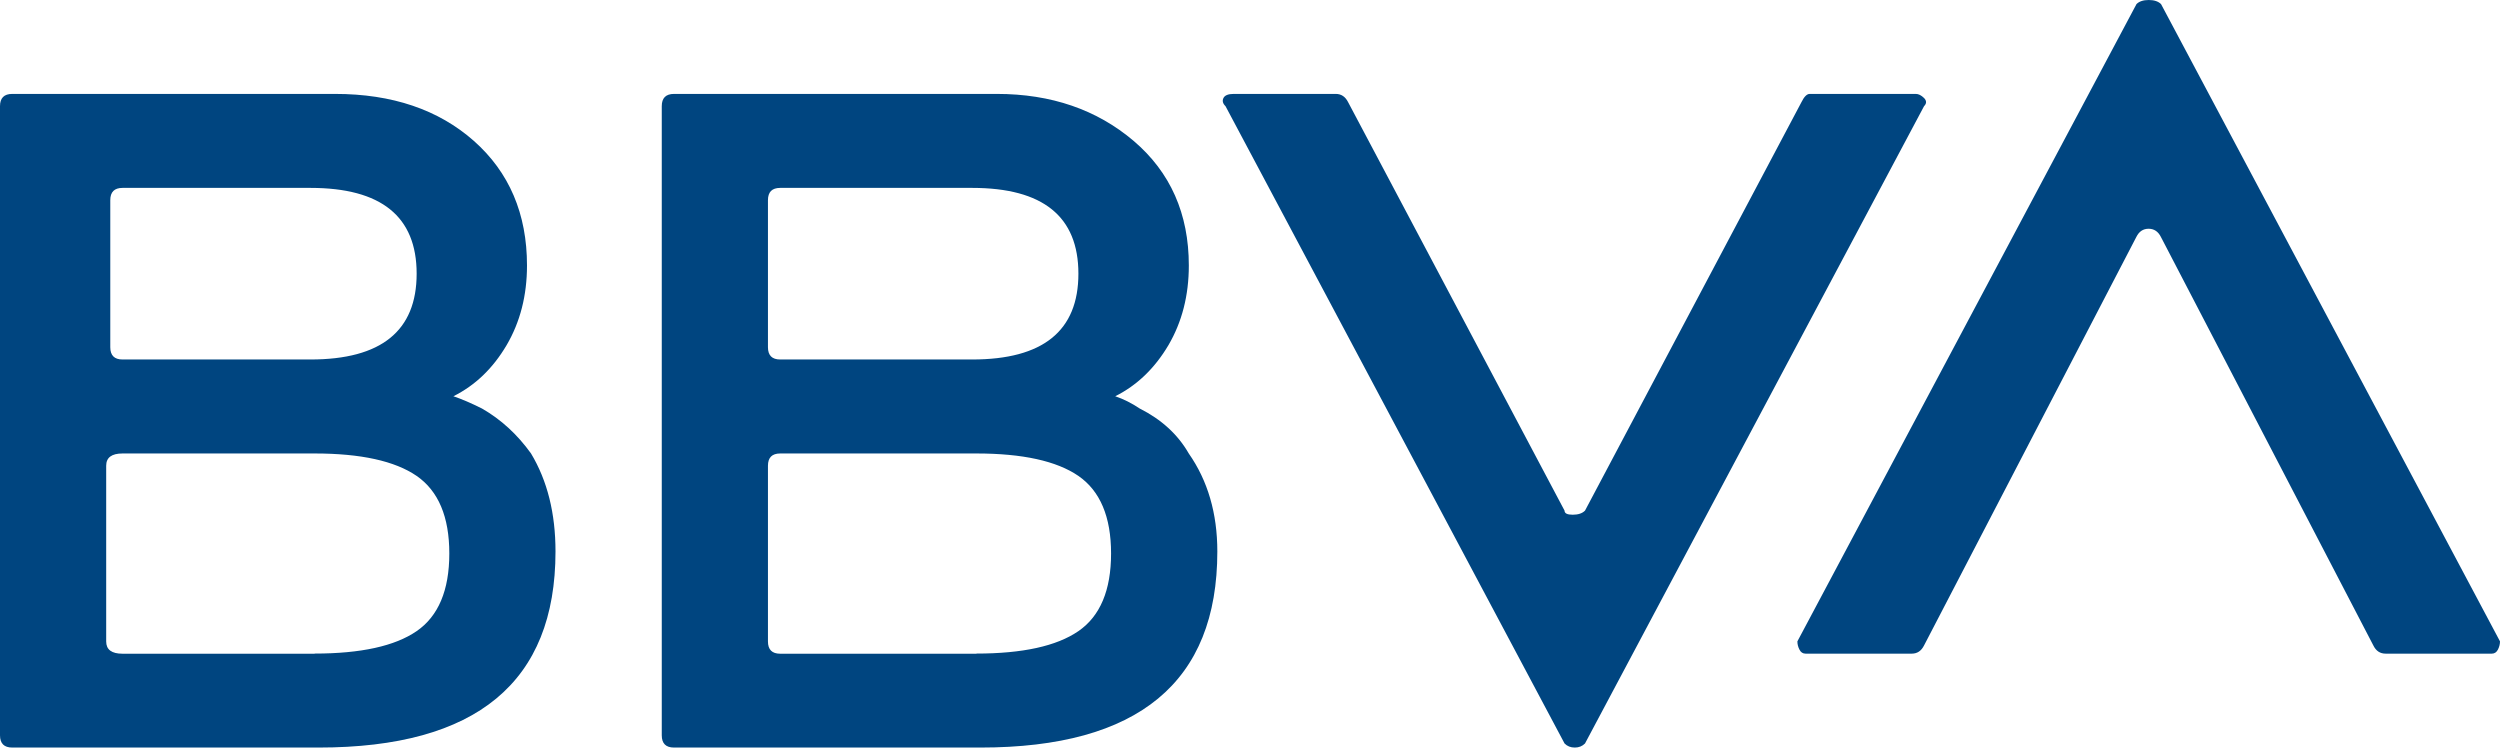
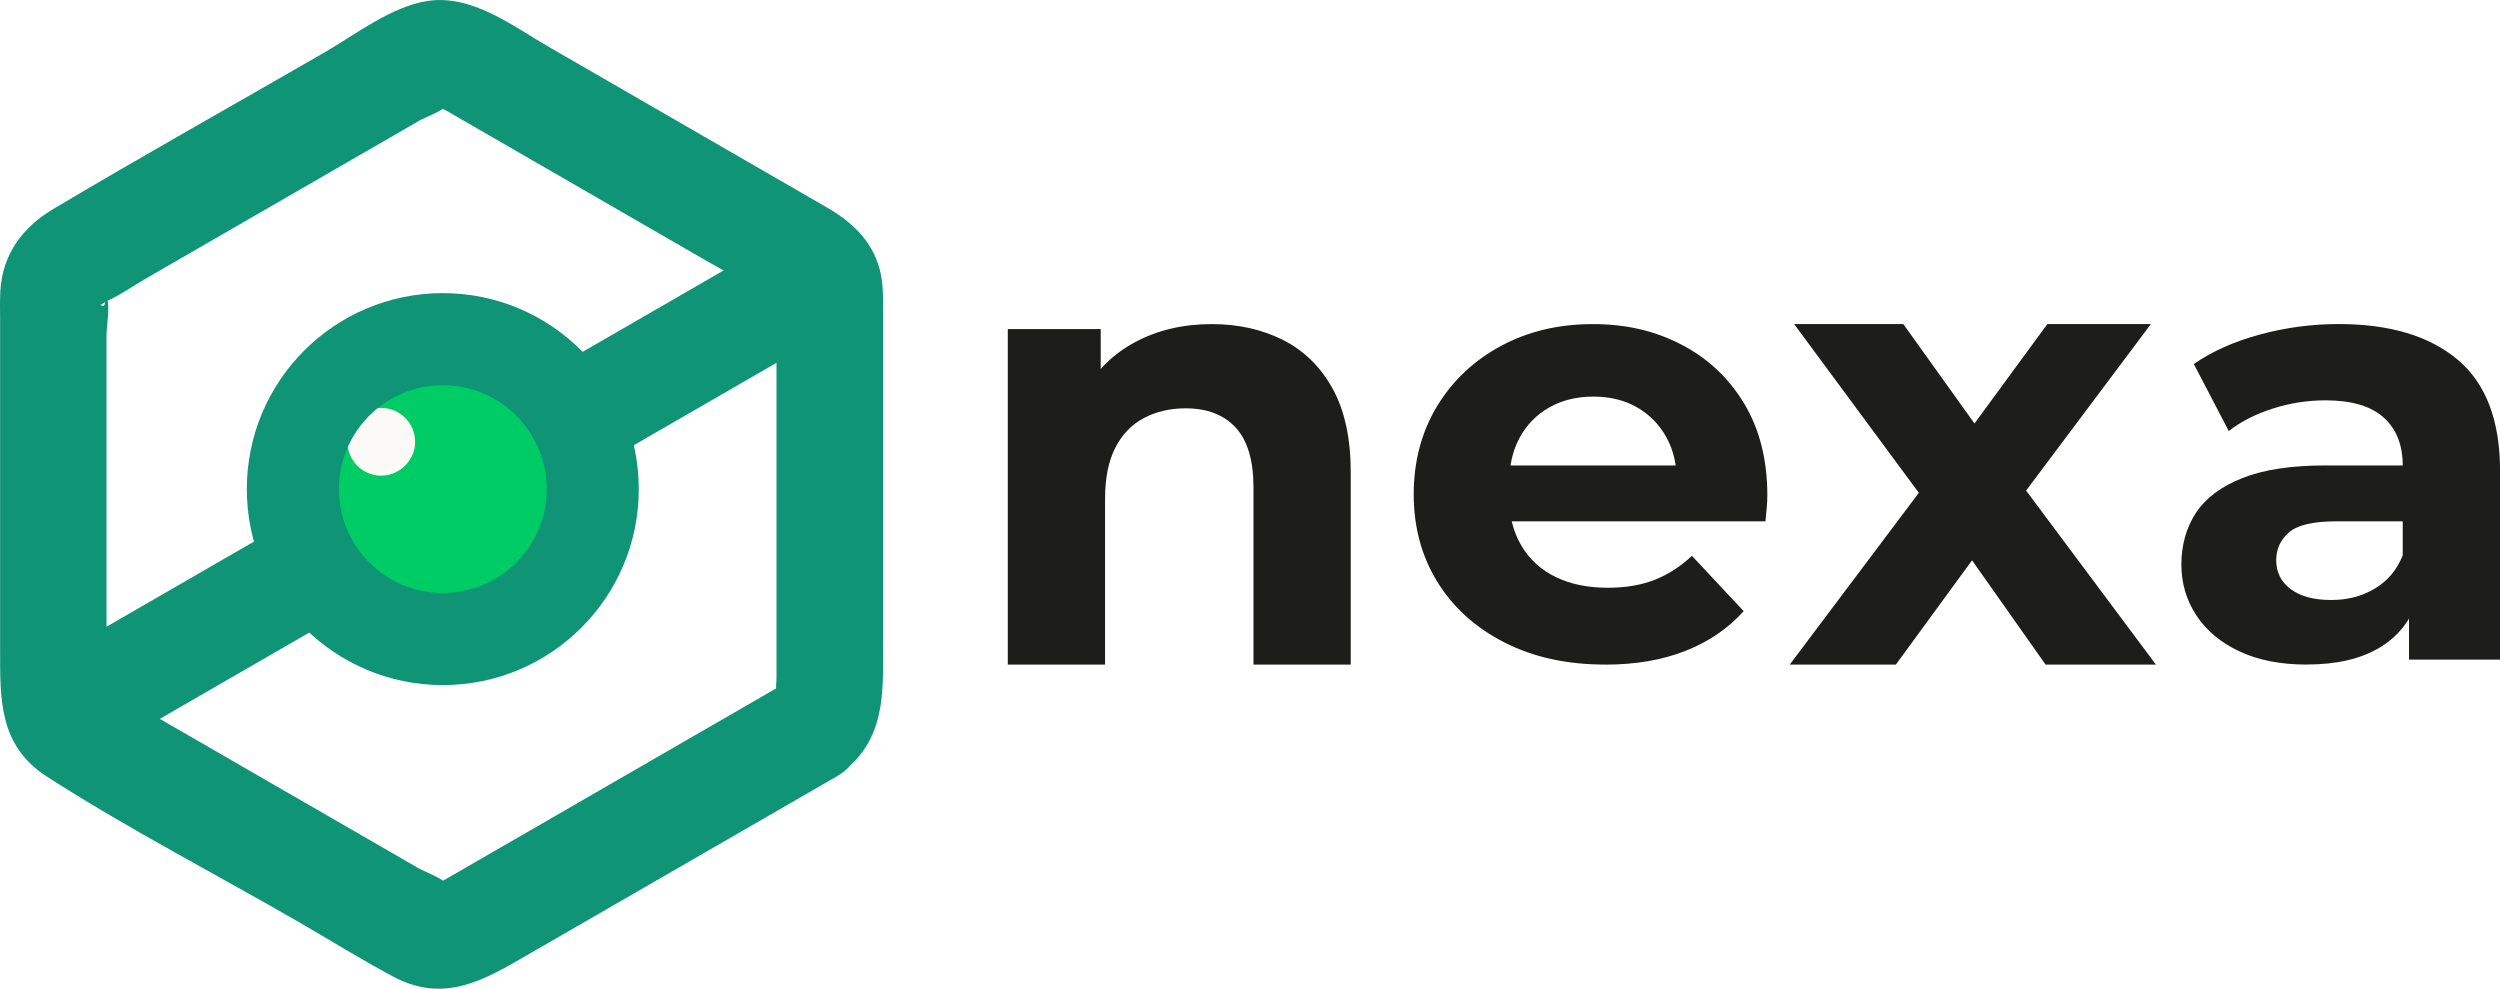
- <svg xmlns="http://www.w3.org/2000/svg" version="1.1" id="Livello_1" x="0px" y="0px" viewBox="0 0 3543.2 1059.5" style="enable-background:new 0 0 3543.2 1059.5;" xml:space="preserve">
-   <style type="text/css">
- 	.st0{fill:#004580;}
- </style>
-   <path class="st0" d="M642.6,561.6c11.6,3.9,25.1,9.7,40.5,17.4c27,15.5,50.1,36.7,69.5,63.7c23.2,38.6,34.7,84.9,34.7,138.9  c0,185.3-112,277.9-335.8,277.9H17.4c-11.6,0-17.4-5.8-17.4-17.4V150.5c0-11.6,5.8-17.4,17.4-17.4h457.4  c81.1,0,146.6,22.3,196.8,66.6c50.1,44.4,75.3,103.3,75.3,176.6c0,42.5-9.7,80.1-28.9,112.9C698.6,522.1,673.5,546.2,642.6,561.6z   M445.8,926.3c65.6,0,113.8-10.6,144.7-31.8c30.8-21.2,46.3-57.9,46.3-110c0-52.1-15.5-88.7-46.3-110  c-30.9-21.2-79.2-31.8-144.7-31.8H173.7c-15.5,0-23.2,5.8-23.2,17.4v249c0,11.6,7.7,17.4,23.2,17.4H445.8z M173.7,266.3  c-11.6,0-17.4,5.8-17.4,17.4v208.4c0,11.6,5.8,17.4,17.4,17.4H440c100.3,0,150.5-40.5,150.5-121.6c0-81.1-50.2-121.6-150.5-121.6  H173.7z M1580.6,561.6c11.6,3.9,23.2,9.7,34.7,17.4c30.8,15.5,54,36.7,69.5,63.7c27,38.6,40.5,84.9,40.5,138.9  c0,185.3-112,277.9-335.8,277.9H955.3c-11.6,0-17.4-5.8-17.4-17.4V150.5c0-11.6,5.8-17.4,17.4-17.4h457.4  c77.2,0,141.8,22.3,194,66.6c52.1,44.4,78.2,103.3,78.2,176.6c0,42.5-9.7,80.1-28.9,112.9C1636.5,522.1,1611.4,546.2,1580.6,561.6z   M1105.8,266.3c-11.6,0-17.4,5.8-17.4,17.4v208.4c0,11.6,5.8,17.4,17.4,17.4h272.1c100.3,0,150.5-40.5,150.5-121.6  c0-81.1-50.2-121.6-150.5-121.6H1105.8z M1383.7,926.3c65.6,0,113.8-10.6,144.7-31.8c30.8-21.2,46.3-57.9,46.3-110  c0-52.1-15.5-88.7-46.3-110c-30.9-21.2-79.2-31.8-144.7-31.8h-277.9c-11.6,0-17.4,5.8-17.4,17.4v249c0,11.6,5.8,17.4,17.4,17.4  H1383.7z M2553.2,144.7c3.8-7.7,7.7-11.6,11.6-11.6h150.5c3.8,0,7.7,2,11.6,5.8c3.8,3.9,3.8,7.8,0,11.6l-480.5,903.2  c-3.9,3.9-8.7,5.8-14.5,5.8c-5.8,0-10.7-1.9-14.5-5.8l-480.5-903.2c-3.9-3.8-4.9-7.7-2.9-11.6c1.9-3.8,6.7-5.8,14.5-5.8h144.7  c7.7,0,13.5,3.9,17.4,11.6l306.8,579c0,3.9,3.8,5.8,11.6,5.8c7.7,0,13.5-1.9,17.4-5.8L2553.2,144.7z M2726.9,914.8  c-3.9,7.8-9.7,11.6-17.4,11.6H2559c-3.9,0-6.8-1.9-8.7-5.8c-2-3.8-2.9-7.7-2.9-11.6L3028,5.8c3.8-3.8,9.6-5.8,17.4-5.8  c7.7,0,13.5,2,17.4,5.8L3543.2,909c0,3.9-1,7.8-2.9,11.6c-2,3.9-4.9,5.8-8.7,5.8h-150.5c-7.8,0-13.6-3.8-17.4-11.6l-301.1-579  c-3.9-7.7-9.7-11.6-17.4-11.6c-7.8,0-13.6,3.9-17.4,11.6L2726.9,914.8z" />
+ <svg xmlns="http://www.w3.org/2000/svg" id="Capa_1" data-name="Capa 1" viewBox="0 0 435.13 172.08">
+   <defs>
+     <style>
+       .cls-1 {
+         fill: #1d1d1b;
+       }
+ 
+       .cls-1, .cls-2, .cls-3, .cls-4 {
+         stroke-width: 0px;
+       }
+ 
+       .cls-2 {
+         fill: #109476;
+       }
+ 
+       .cls-3 {
+         fill: #fbfaf6;
+       }
+ 
+       .cls-4 {
+         fill: #0c6;
+       }
+     </style>
+   </defs>
+   <path class="cls-2" d="M14.91,132.57c14.98-8.65,29.96-17.3,44.94-25.95,23.91-13.8,47.82-27.61,71.73-41.41,5.53-3.19,11.07-6.39,16.6-9.58,10.33-5.96,1-21.98-9.35-16-14.98,8.65-29.96,17.3-44.94,25.95-23.91,13.8-47.82,27.61-71.73,41.41-5.53,3.19-11.07,6.39-16.6,9.58-10.33,5.96-1,21.98,9.35,16h0Z" />
+   <circle class="cls-2" cx="77.07" cy="85.13" r="34.11" />
+   <circle class="cls-4" cx="77.07" cy="85.13" r="18.08" />
+   <path class="cls-3" d="M72.26,76.99c-.05,3.23-2.85,5.9-6.09,5.8-2.86-.09-5.21-2.22-5.63-4.98,1.17-2.66,2.97-4.98,5.21-6.78.2-.02.4-.03.6-.03,3.29,0,5.95,2.69,5.9,5.99Z" />
+   <path class="cls-2" d="M136.23,119.16c-13.12,7.57-26.24,15.15-39.35,22.72-6.47,3.74-12.95,7.48-19.42,11.21-.25.15-1.49.64-1.57.91-.01.03,1.95,0,1.95,0-.66-1.12-3.9-2.25-4.99-2.88-15.98-9.23-31.96-18.45-47.94-27.68-2.12-1.22-4.3-2.86-6.57-3.79-.07-.03-.8-.54-.86-.49,1.01-.78.53,3.03,1.06,1.28.58-1.9,0-4.9,0-6.87,0-4.12,0-8.24,0-12.36,0-10.19,0-20.38,0-30.58,0-4.08,0-8.17,0-12.25,0-1.68.69-5.2,0-6.77-.59-1.34.35,2.54-1.06,1.44.06.05.97-.57,1.05-.61,2.37-1.05,4.62-2.67,6.86-3.96,8.16-4.71,16.32-9.42,24.47-14.13,7.73-4.46,15.45-8.92,23.18-13.38.85-.49,4.43-1.84,4.82-2.78-.08.19-2.1-.21-1.99.02.2.39,1.46.84,1.84,1.06,15.22,8.79,30.45,17.58,45.67,26.37,1.02.59,12.83,7.09,12.72,7.35-.35.87-.44-2.79-.95-1.3-.24.7,0,1.93,0,2.66,0,3.43,0,6.86,0,10.29,0,17.8,0,35.6,0,53.41,0,.71-.18,1.71,0,2.4.35,1.29-.55-.18,1.06-1.28-4.13,2.82-5.98,8.14-3.32,12.68,2.39,4.09,8.53,6.16,12.68,3.32,8.85-6.05,8.12-14.59,8.12-23.83,0-10.18,0-20.35,0-30.53,0-8.76,0-17.51,0-26.27,0-2.67.1-5.32-.65-7.93-1.41-4.93-4.99-8.13-9.22-10.56-16.08-9.28-32.15-18.56-48.23-27.85-6.38-3.68-13.45-9.22-21.19-8.03-6.31.97-12.6,5.89-18.01,9.01-15.74,9.09-31.61,17.96-47.22,27.26C3.89,39.6.43,44.29.06,50.63c-.1,1.7-.04,3.41-.04,5.12v27.08c0,10.07,0,20.13,0,30.2,0,8.64-.26,16.74,8.19,22.17,14.17,9.1,29.33,16.93,43.91,25.35,5.44,3.14,10.81,6.5,16.36,9.45,8.99,4.77,15.98.45,23.53-3.91,16.54-9.55,33.07-19.09,49.61-28.64,1.32-.76,2.65-1.53,3.97-2.29,10.33-5.96,1-21.98-9.35-16Z" />
+   <g>
+     <path class="cls-1" d="M210.89,56.41c4.63,0,8.77.92,12.43,2.77,3.65,1.85,6.53,4.67,8.63,8.47,2.1,3.8,3.15,8.67,3.15,14.6v33.43h-16.93v-30.83c0-4.7-1.03-8.18-3.09-10.42-2.06-2.24-4.98-3.36-8.74-3.36-2.68,0-5.08.56-7.22,1.68-2.14,1.12-3.8,2.84-4.99,5.16-1.19,2.32-1.79,5.28-1.79,8.9v28.87h-16.93v-58.4h16.17v16.17l-3.04-4.88c2.1-3.91,5.1-6.91,9.01-9.01,3.91-2.1,8.36-3.15,13.35-3.15Z" />
+     <path class="cls-1" d="M279.38,115.67c-6.66,0-12.5-1.28-17.53-3.85-5.03-2.57-8.92-6.08-11.67-10.54-2.75-4.46-4.12-9.54-4.12-15.24s1.36-10.89,4.07-15.35c2.71-4.46,6.42-7.95,11.12-10.48,4.7-2.53,10.02-3.8,15.96-3.8s10.87,1.2,15.47,3.58c4.59,2.39,8.23,5.81,10.91,10.27,2.68,4.46,4.02,9.79,4.02,15.99,0,.64-.04,1.37-.11,2.19-.07.82-.15,1.59-.22,2.3h-47.43v-9.73h38.53l-6.51,2.89c0-3-.62-5.6-1.84-7.81-1.23-2.21-2.93-3.94-5.1-5.19-2.17-1.25-4.7-1.87-7.6-1.87s-5.45.63-7.65,1.87c-2.21,1.25-3.93,2.99-5.16,5.24-1.23,2.25-1.84,4.9-1.84,7.97v2.57c0,3.14.71,5.9,2.12,8.29,1.41,2.39,3.4,4.21,5.97,5.46,2.57,1.25,5.59,1.87,9.06,1.87,3.11,0,5.84-.46,8.19-1.39,2.35-.93,4.5-2.32,6.46-4.17l9.01,9.63c-2.68,2.99-6.04,5.3-10.09,6.9-4.05,1.61-8.72,2.41-14,2.41Z" />
+     <path class="cls-1" d="M311.51,115.67l26.16-34.81-.33,9.47-25.07-33.93h19l15.85,22.14-7.16.22,16.39-22.36h18.02l-25.18,33.6v-9.25l26.05,34.92h-19.21l-16.61-23.57,7.06.99-16.5,22.58h-18.45Z" />
+     <path class="cls-1" d="M401.49,115.67c-4.56,0-8.47-.77-11.72-2.3-3.26-1.53-5.75-3.62-7.49-6.26-1.74-2.64-2.61-5.6-2.61-8.88s.85-6.42,2.55-8.99c1.7-2.57,4.4-4.58,8.09-6.04,3.69-1.46,8.5-2.19,14.44-2.19h15.52v9.73h-13.68c-3.98,0-6.71.64-8.19,1.93-1.48,1.28-2.22,2.89-2.22,4.81,0,2.14.85,3.83,2.55,5.08,1.7,1.25,4.03,1.87,7,1.87s5.35-.66,7.6-1.98c2.24-1.32,3.87-3.26,4.88-5.83l2.61,7.7c-1.23,3.71-3.47,6.53-6.73,8.45-3.26,1.93-7.45,2.89-12.59,2.89ZM419.29,114.82v-11.23l-1.09-2.46v-20.11c0-3.57-1.1-6.35-3.31-8.34-2.21-2-5.59-3-10.15-3-3.11,0-6.17.48-9.17,1.44-3,.96-5.55,2.26-7.65,3.9l-6.08-11.66c3.18-2.21,7.02-3.92,11.51-5.14,4.49-1.21,9.04-1.82,13.68-1.82,8.9,0,15.81,2.07,20.73,6.2,4.92,4.14,7.38,10.59,7.38,19.36v32.84h-15.85Z" />
+   </g>
</svg>
